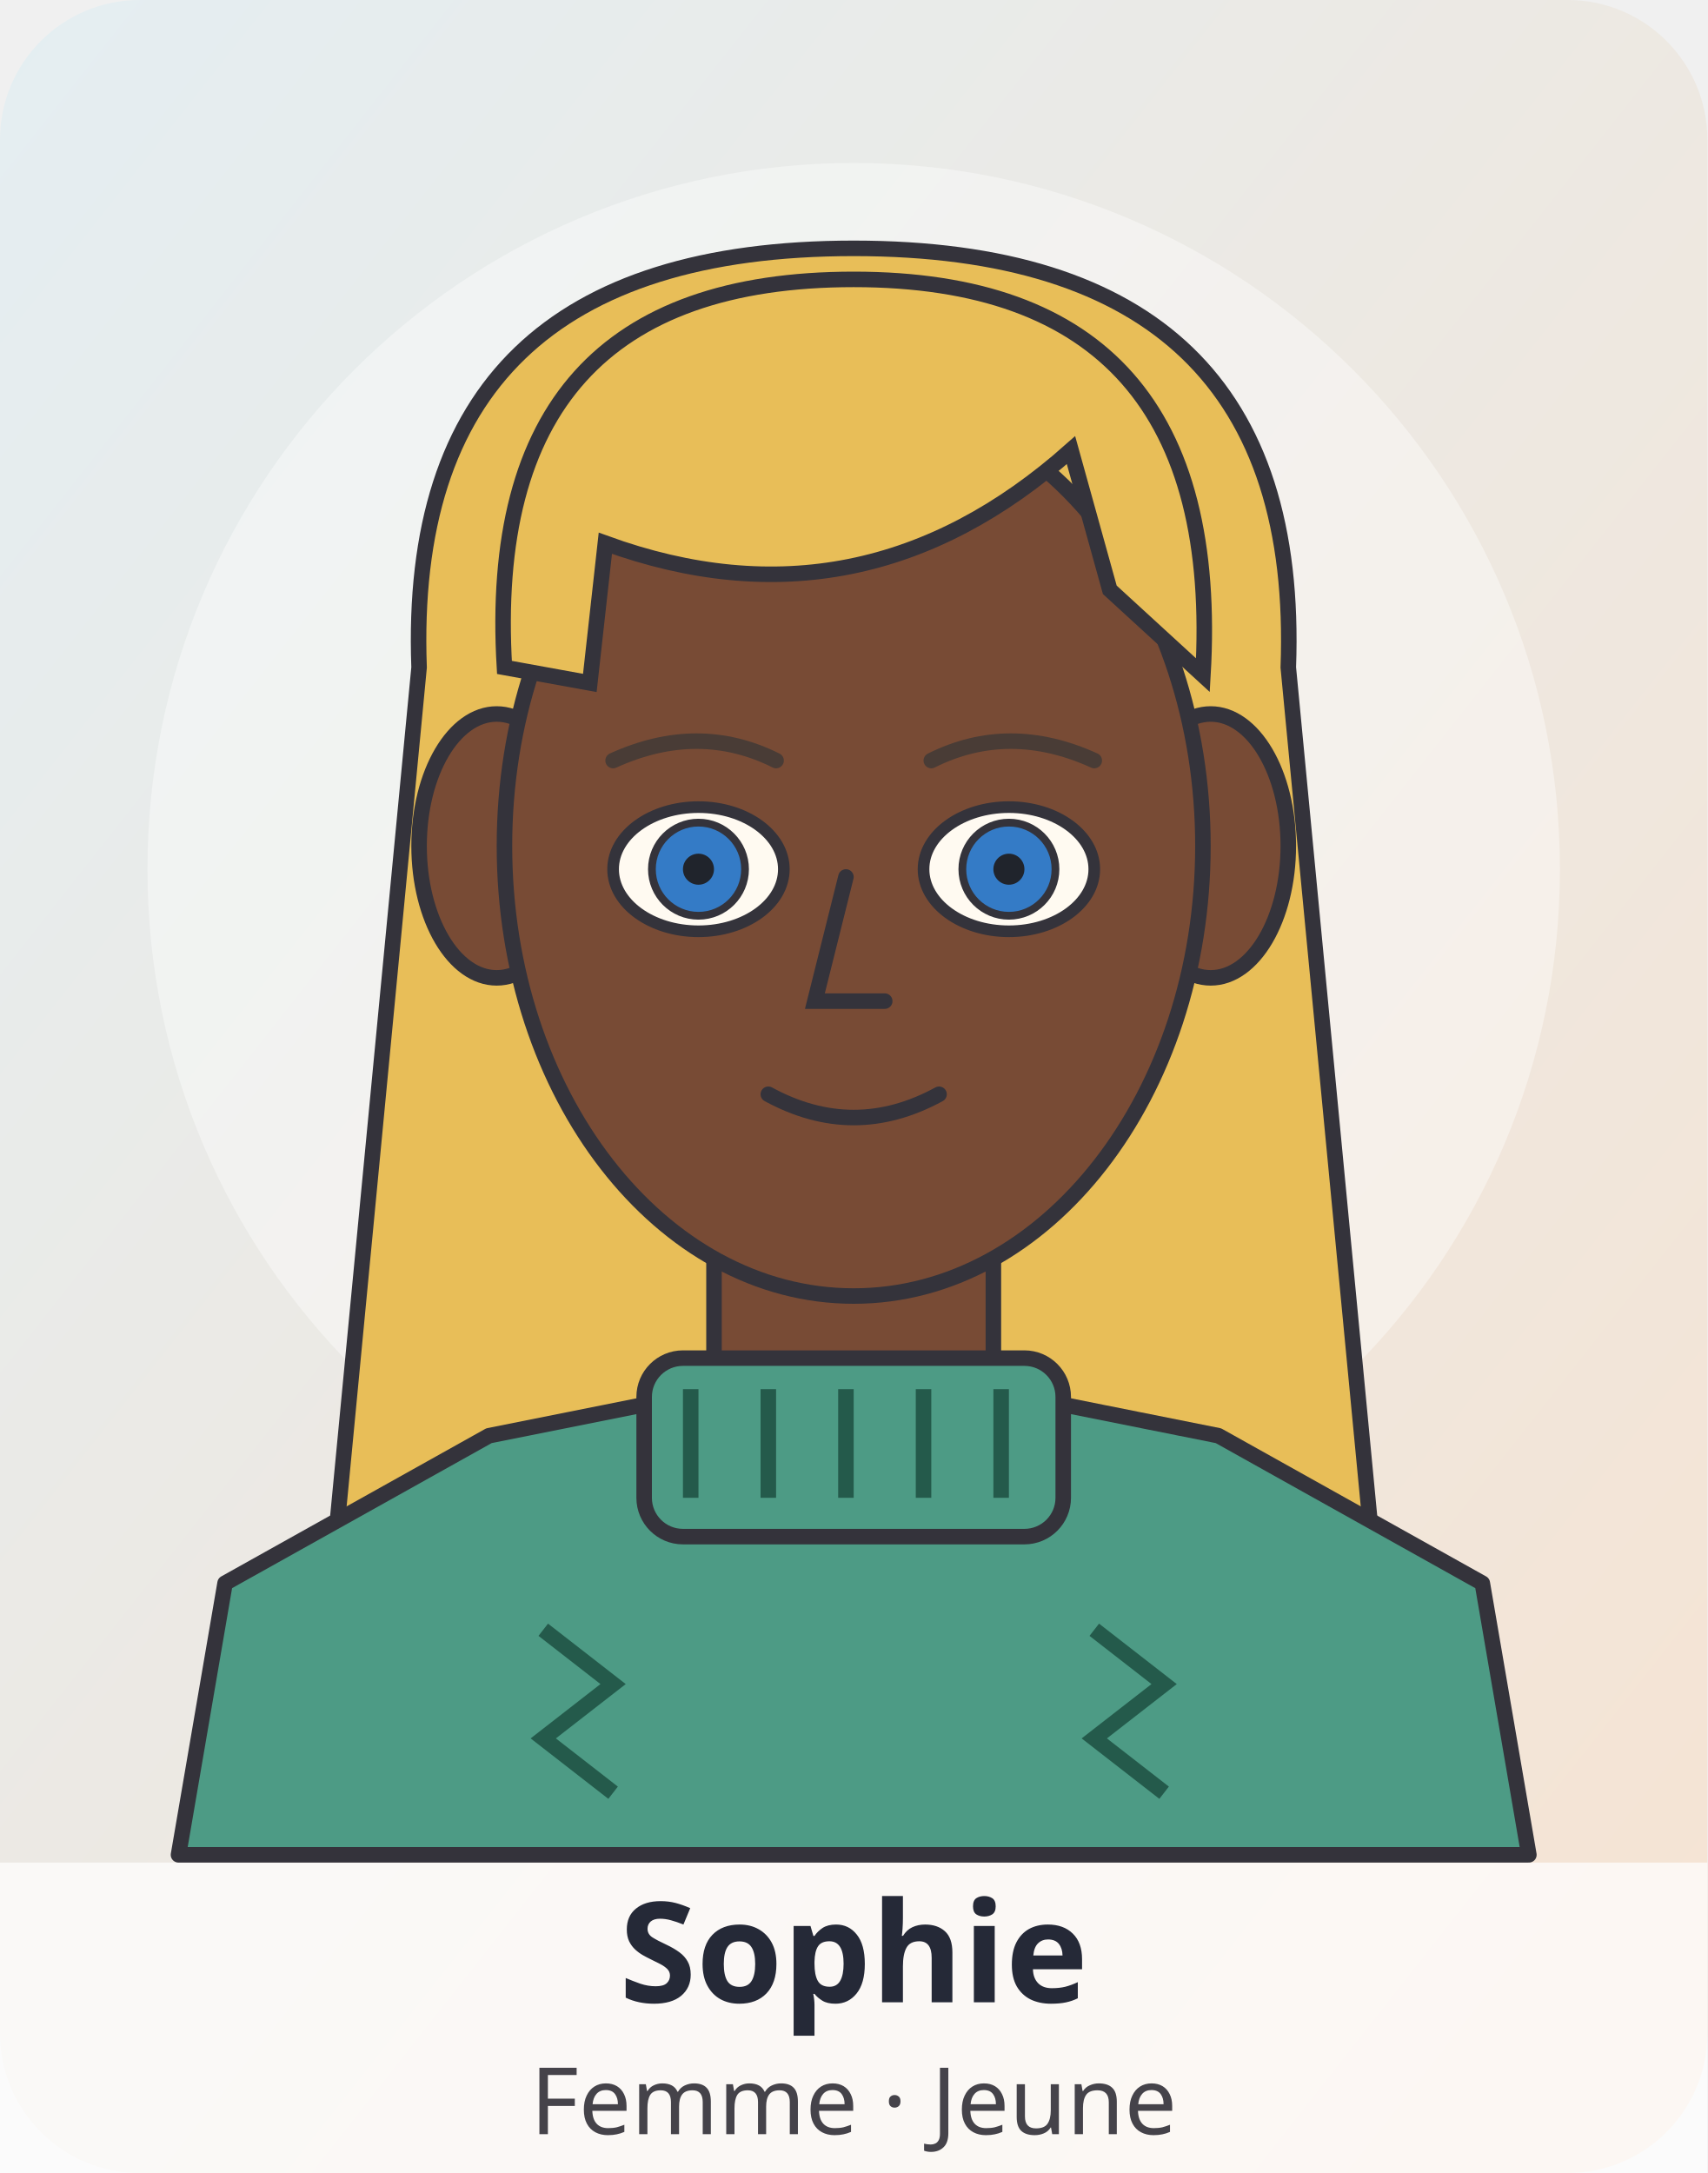
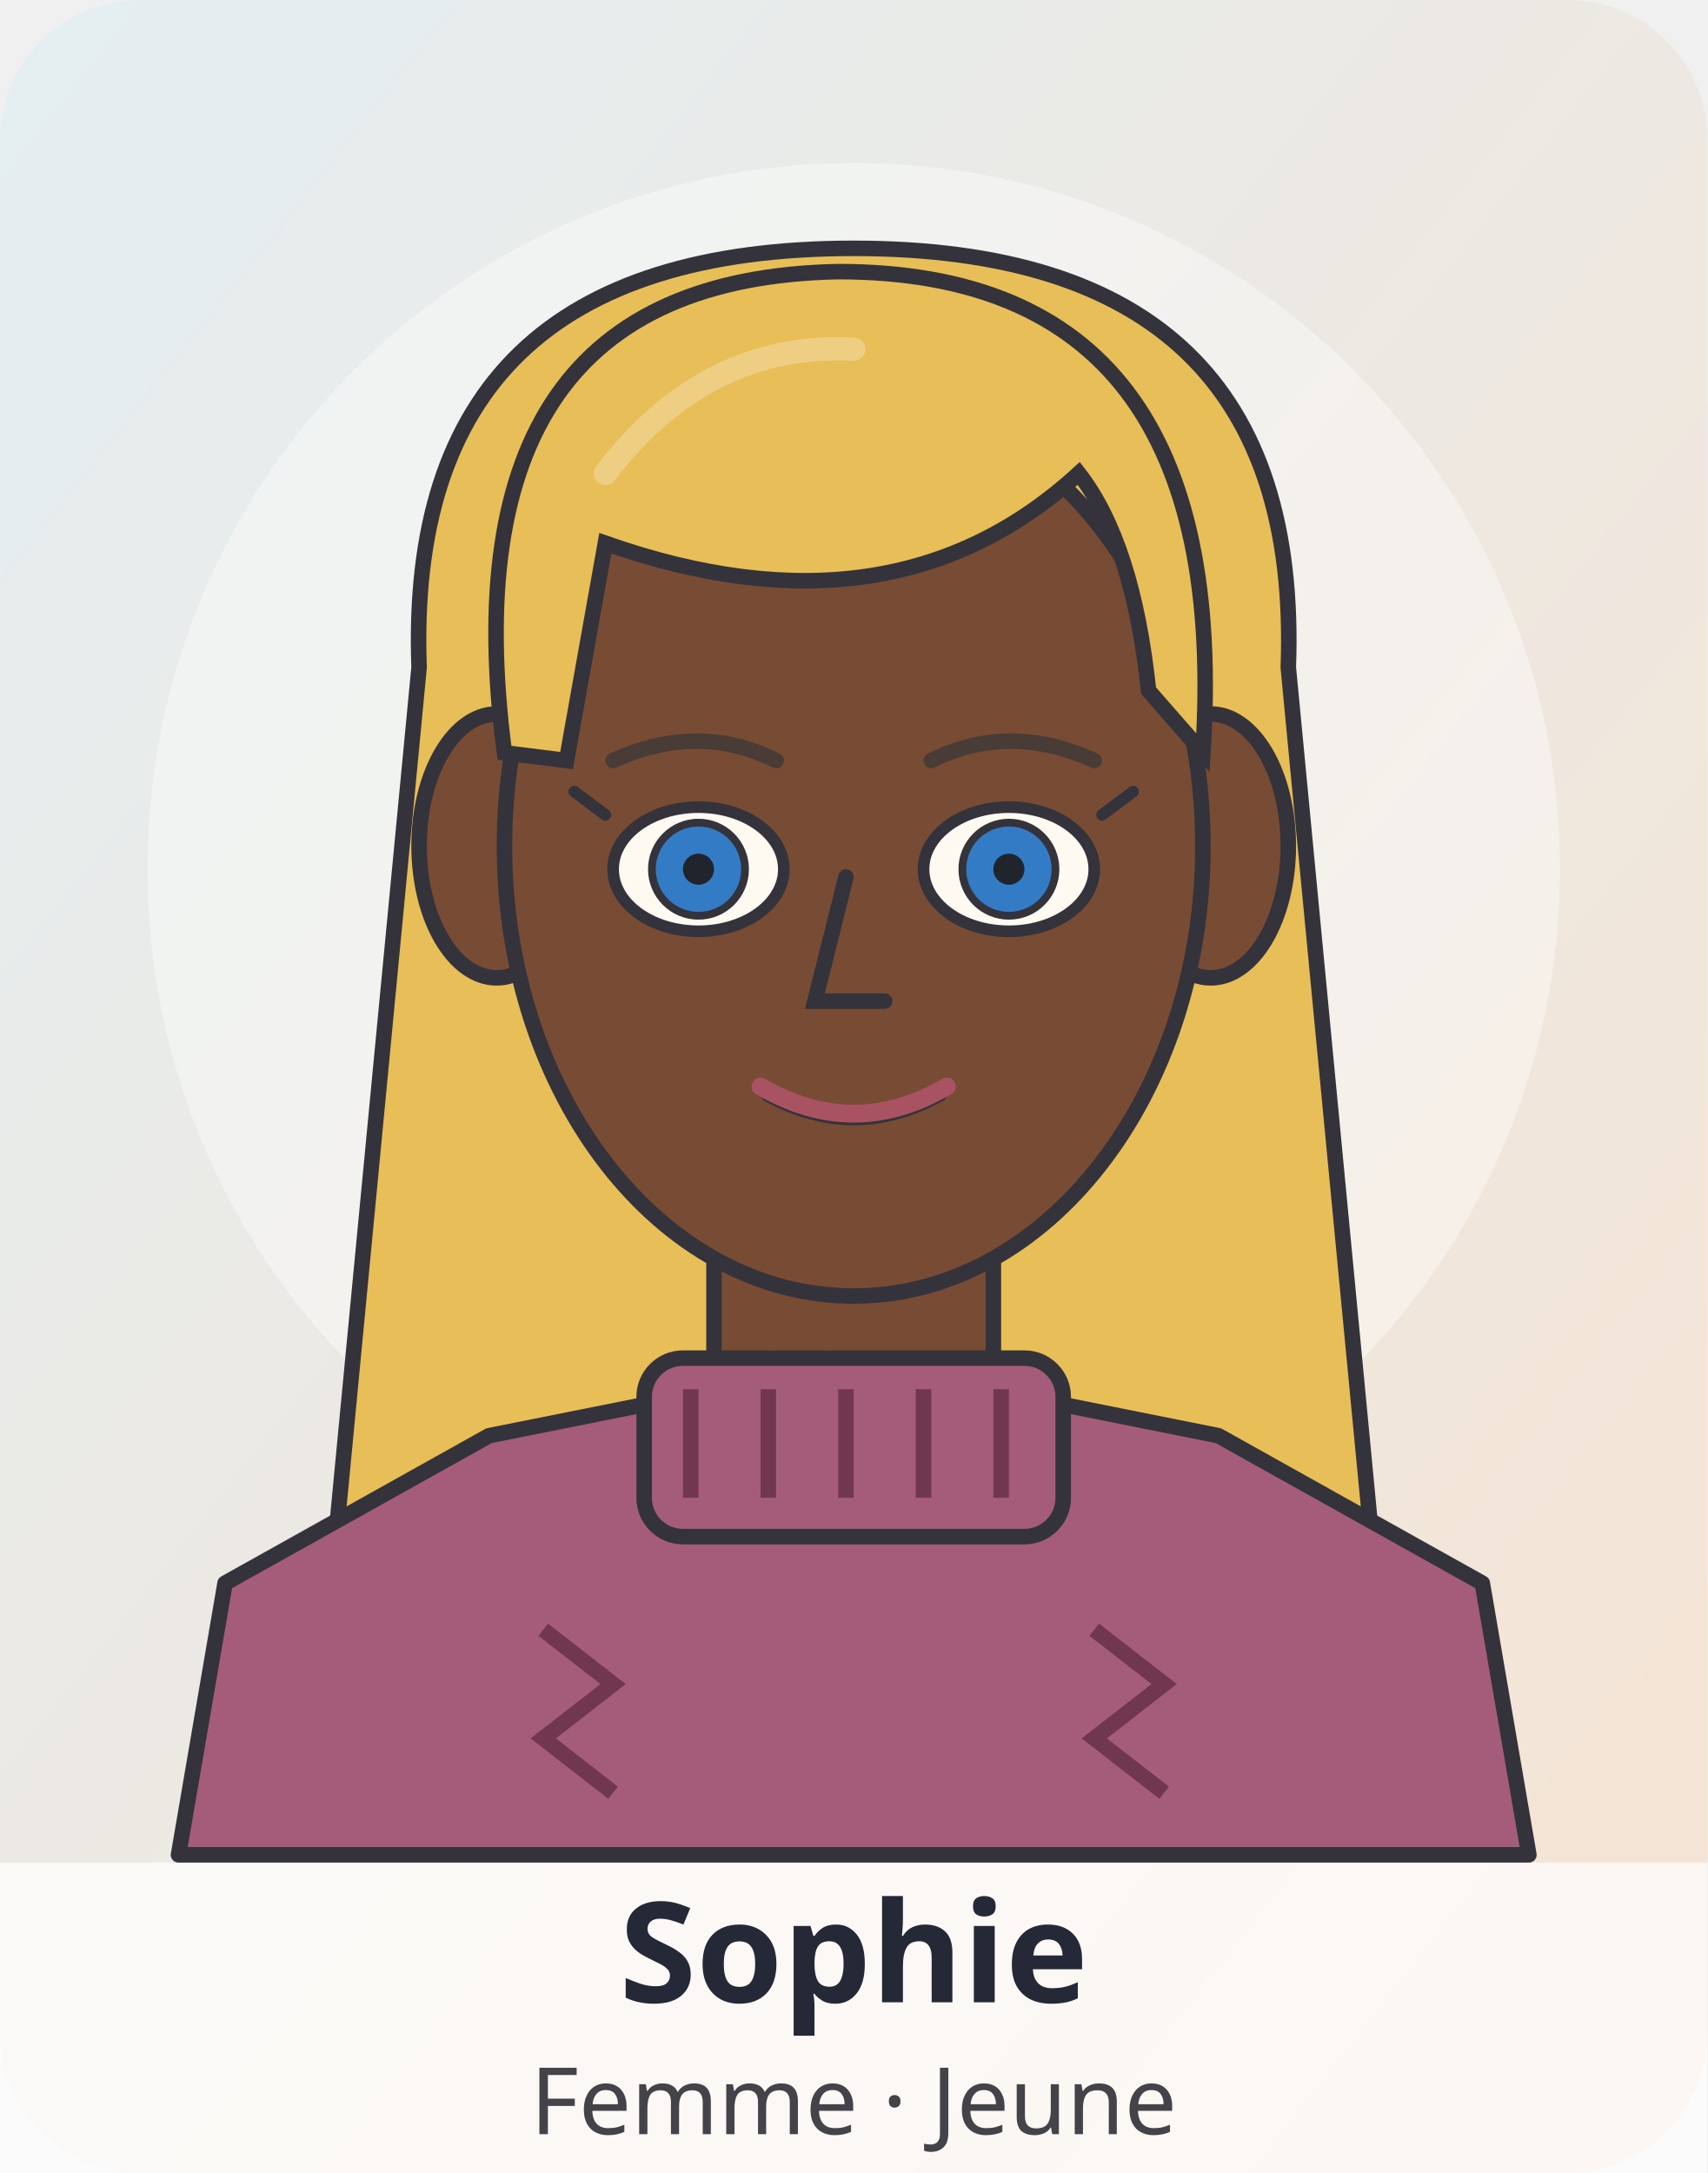
<svg xmlns="http://www.w3.org/2000/svg" viewBox="0 0 220 280" role="img" aria-labelledby="title-c03 desc-c03">
  <defs>
    <linearGradient id="fond-c03" x2="1" y2="1">
      <stop stop-color="#e4eef2" />
      <stop offset="1" stop-color="#f6e3d2" />
    </linearGradient>
  </defs>
  <rect width="220" height="280" rx="18" fill="url(#fond-c03)" />
  <circle cx="110" cy="112" r="91" fill="#fff" opacity=".38" />
  <path d="M0 240 H220 V280 H0Z" fill="#fff" opacity=".72" />
  <path d="M54 86 Q52 32 110 32 Q168 32 166 86 L177 201 Q154 213 142 195 L78 195 Q62 213 43 201Z" fill="#e8be58" stroke="#34333b" stroke-width="2" />
  <path d="M92 153 V186 Q110 203 128 186 V153" fill="#784b35" stroke="#34333b" stroke-width="2" />
-   <path d="M83 181 L63 185 L29 204 L23 239 L197 239 L191 204 L157 185 L137 181Z" fill="#4d9b85" stroke="#34333b" stroke-width="2" stroke-linejoin="round" />
-   <rect x="83" y="175" width="54" height="23" rx="5" fill="#4d9b85" stroke="#34333b" stroke-width="2" stroke-linejoin="round" />
-   <path d="M89 179 V193 M99 179 V193 M109 179 V193 M119 179 V193 M129 179 V193 M70 210 L79 217 L70 224 L79 231 M141 210 L150 217 L141 224 L150 231" fill="none" stroke="#245a4b" stroke-width="2" />
+   <path d="M83 181 L63 185 L29 204 L23 239 L197 239 L191 204 L157 185 L137 181Z" fill="#a45c78" stroke="#34333b" stroke-width="2" stroke-linejoin="round" />
+   <rect x="83" y="175" width="54" height="23" rx="5" fill="#a45c78" stroke="#34333b" stroke-width="2" stroke-linejoin="round" />
+   <path d="M89 179 V193 M99 179 V193 M109 179 V193 M119 179 V193 M129 179 V193 M70 210 L79 217 L70 224 L79 231 M141 210 L150 217 L141 224 L150 231" fill="none" stroke="#71374f" stroke-width="2" />
  <g fill="#784b35" stroke="#34333b" stroke-width="2">
    <ellipse cx="64" cy="109" rx="10" ry="17" />
    <ellipse cx="156" cy="109" rx="10" ry="17" />
    <ellipse cx="110" cy="109" rx="45" ry="58" />
  </g>
-   <path d="M65 86 Q62 36 110 36 Q158 36 155 87 L143 76 L138 58 Q111 82 78 70 L76 88Z" fill="#e8be58" stroke="#34333b" stroke-width="2" />
+   <path d="M65 97 Q57 36 108 35 Q159 35 155 97 L148 89 Q146 70 139 61 Q115 83 78 70 L73 98Z" fill="#e8be58" stroke="#34333b" stroke-width="2" />
+   <path d="M78 61 Q91 44 110 45" fill="none" stroke="#fff" stroke-opacity=".25" stroke-width="3" stroke-linecap="round" />
  <g fill="#fffaf1" stroke="#34333b" stroke-width="1.5">
    <ellipse cx="90" cy="112" rx="11" ry="8" />
    <ellipse cx="130" cy="112" rx="11" ry="8" />
  </g>
  <g fill="#347bc6" stroke="#34333b" stroke-width="1">
    <circle cx="90" cy="112" r="6" />
    <circle cx="130" cy="112" r="6" />
  </g>
  <g fill="#20242c">
    <circle cx="90" cy="112" r="2" />
    <circle cx="130" cy="112" r="2" />
  </g>
  <path d="M79 98 Q90 93 100 98 M120 98 Q130 93 141 98" fill="none" stroke="#493c36" stroke-width="2" stroke-linecap="round" />
  <path d="M109 113 L105 129 L114 129 M99 141 Q110 147 121 141" fill="none" stroke="#34333b" stroke-width="2" stroke-linecap="round" />
+   <path d="M98 140 Q110 147 122 140" fill="none" stroke="#a95262" stroke-width="2.3" stroke-linecap="round" />
+   <path d="M78 105 L74 102 M142 105 L146 102" fill="none" stroke="#34333b" stroke-width="1.5" stroke-linecap="round" />
  <text x="110" y="258" text-anchor="middle" font-family="sans-serif" font-size="18" font-weight="700" fill="#252937">Sophie</text>
  <text x="110" y="275" text-anchor="middle" font-family="sans-serif" font-size="12" fill="#45434a">Femme · Jeune</text>
</svg>
